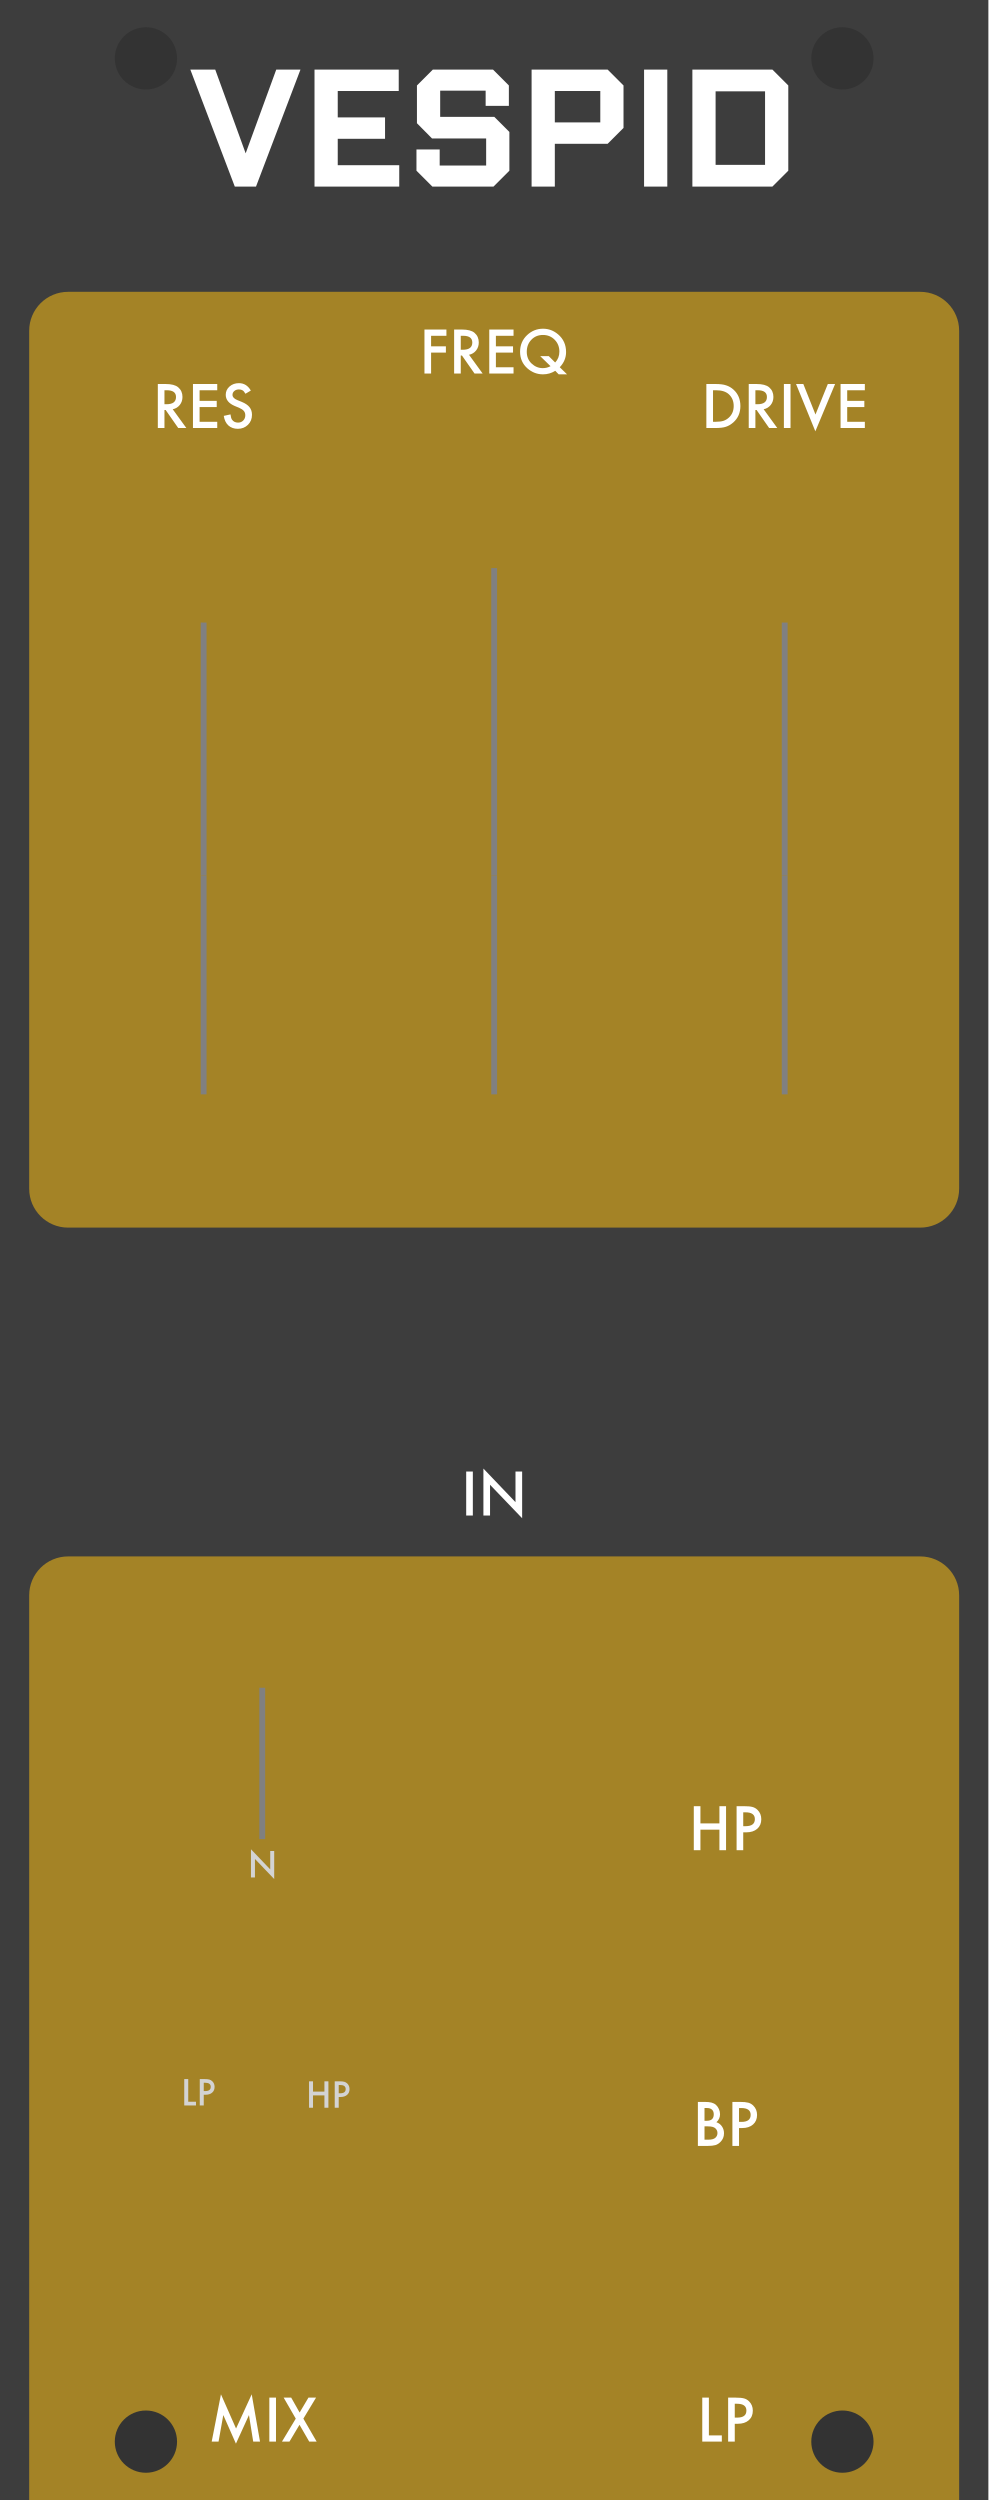
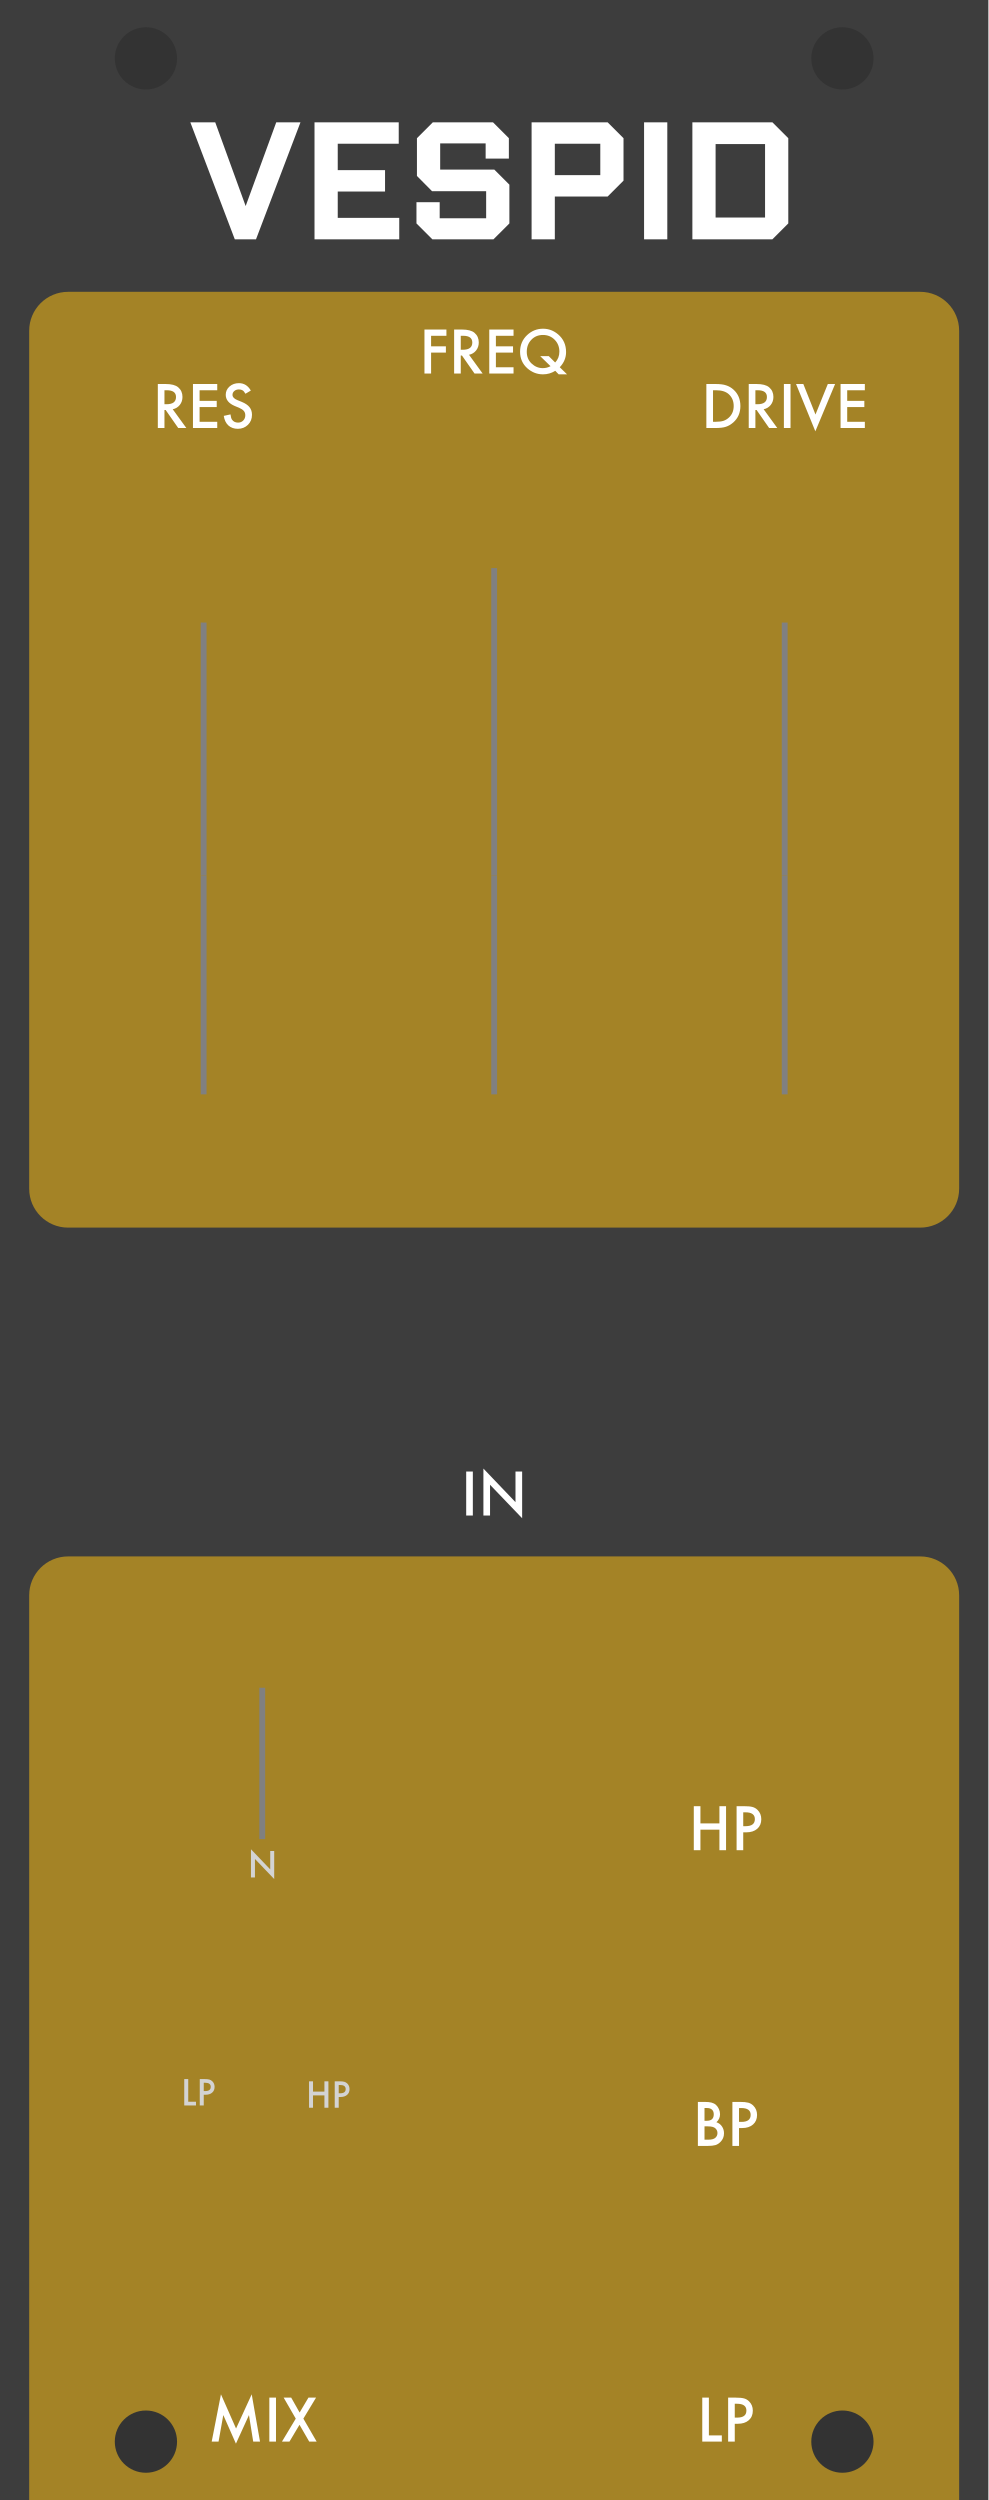
<svg xmlns="http://www.w3.org/2000/svg" version="1.1" width="50.8mm" height="128.5mm" viewBox="0 0 50.8 128.5">
  <g id="panel">
    <rect x="0" y="0" width="50.8" height="128.5" fill="#3d3d3d" />
    <rect class="zone" x="1.50" y="15.00" width="47.80" height="48.10" rx="2.00" fill="#c99c1e" fill-opacity="0.73" />
    <rect class="zone" x="1.50" y="80.00" width="47.80" height="50.50" rx="2.00" fill="#c99c1e" fill-opacity="0.73" />
    <circle cx="7.5" cy="3.0" r="1.6" fill="#333333" />
    <circle cx="43.3" cy="3.0" r="1.6" fill="#333333" />
    <circle cx="7.5" cy="125.5" r="1.6" fill="#333333" />
    <circle cx="43.3" cy="125.5" r="1.6" fill="#333333" />
    <rect x="10.317" y="32.0" width="0.3" height="13.0" fill="#808080" />
    <rect x="10.317" y="45.0" width="0.3" height="11.25" fill="#808080" />
    <rect x="25.25" y="29.2" width="0.3" height="15.8" fill="#808080" />
    <rect x="25.25" y="45.0" width="0.3" height="11.25" fill="#808080" />
    <rect x="40.183" y="32.0" width="0.3" height="13.0" fill="#808080" />
    <rect x="40.183" y="45.0" width="0.3" height="11.25" fill="#808080" />
    <rect x="13.33" y="86.75" width="0.3" height="7.78" fill="#808080" />
-     <path fill="#ffffff" d="M12.068 9.59H13.159L15.444 3.577H14.199L12.627 7.881L11.063 3.577H9.783Z M16.166 9.59H20.521V8.49H17.36V7.133H19.791V6.034H17.36V4.677H20.495V3.577H16.166Z M22.222 9.59H25.366L26.182 8.774V6.781L25.409 6.008H22.625V4.659H24.962V5.441H26.156V4.393L25.34 3.577H22.247L21.431 4.393V6.334L22.205 7.116H24.988V8.508H22.6V7.683H21.406V8.774Z M27.324 9.59H28.518V7.391H31.233L32.049 6.575V4.393L31.233 3.577H27.324ZM28.518 6.291V4.677H30.855V6.291Z M33.105 9.59H34.299V3.577H33.105Z M35.588 9.59H39.702L40.518 8.774V4.393L39.702 3.577H35.588ZM36.782 8.473V4.694H39.324V8.473Z" />
+     <path fill="#ffffff" d="M12.068 12.3H13.159L15.444 6.287H14.199L12.627 10.591L11.063 6.287H9.783Z M16.166 12.3H20.521V11.2H17.36V9.843H19.791V8.744H17.36V7.387H20.495V6.287H16.166Z M22.222 12.3H25.366L26.182 11.484V9.491L25.409 8.718H22.625V7.369H24.962V8.151H26.156V7.103L25.34 6.287H22.247L21.431 7.103V9.044L22.205 9.826H24.988V11.218H22.6V10.393H21.406V11.484Z M27.324 12.3H28.518V10.101H31.233L32.049 9.285V7.103L31.233 6.287H27.324ZM28.518 9.001V7.387H30.855V9.001Z M33.105 12.3H34.299V6.287H33.105Z M35.588 12.3H39.702L40.518 11.484V7.103L39.702 6.287H35.588ZM36.782 11.183V7.404H39.324V11.183Z" />
    <path fill="#ffffff" d="M8.878 21.036 9.578 22.0H9.161L8.515 21.074H8.453V22.0H8.112V19.738H8.512Q8.96 19.738 9.159 19.907Q9.379 20.094 9.379 20.402Q9.379 20.642 9.241 20.815Q9.104 20.988 8.878 21.036ZM8.453 20.777H8.562Q9.047 20.777 9.047 20.406Q9.047 20.059 8.575 20.059H8.453Z M11.166 20.059H10.259V20.603H11.14V20.923H10.259V21.679H11.166V22.0H9.918V19.738H11.166Z M12.893 20.075 12.616 20.239Q12.539 20.104 12.468 20.063Q12.395 20.017 12.279 20.017Q12.137 20.017 12.044 20.097Q11.95 20.176 11.95 20.296Q11.95 20.462 12.196 20.563L12.422 20.655Q12.697 20.767 12.824 20.927Q12.952 21.087 12.952 21.32Q12.952 21.632 12.744 21.836Q12.534 22.041 12.224 22.041Q11.929 22.041 11.737 21.867Q11.548 21.692 11.502 21.376L11.847 21.3Q11.871 21.499 11.929 21.575Q12.035 21.722 12.237 21.722Q12.397 21.722 12.502 21.615Q12.608 21.508 12.608 21.344Q12.608 21.278 12.589 21.223Q12.571 21.168 12.532 21.122Q12.493 21.076 12.432 21.035Q12.37 20.995 12.285 20.958L12.067 20.868Q11.603 20.671 11.603 20.293Q11.603 20.039 11.797 19.867Q11.992 19.694 12.282 19.694Q12.673 19.694 12.893 20.075Z" />
    <path fill="#ffffff" d="M22.946 17.259H22.158V17.803H22.919V18.123H22.158V19.2H21.817V16.938H22.946Z M24.108 18.236 24.808 19.2H24.391L23.745 18.274H23.683V19.2H23.342V16.938H23.742Q24.19 16.938 24.389 17.107Q24.609 17.294 24.609 17.602Q24.609 17.842 24.471 18.015Q24.334 18.188 24.108 18.236ZM23.683 17.977H23.792Q24.276 17.977 24.276 17.606Q24.276 17.259 23.805 17.259H23.683Z M26.396 17.259H25.489V17.803H26.37V18.123H25.489V18.879H26.396V19.2H25.148V16.938H26.396Z M29.146 19.241H28.716L28.539 19.059Q28.256 19.241 27.909 19.241Q27.46 19.241 27.111 18.936Q26.732 18.601 26.732 18.079Q26.732 17.568 27.09 17.227Q27.439 16.896 27.914 16.896Q28.344 16.896 28.686 17.186Q29.096 17.534 29.096 18.096Q29.096 18.535 28.772 18.876ZM28.207 18.305 28.535 18.632Q28.752 18.406 28.752 18.074Q28.752 17.709 28.51 17.463Q28.268 17.217 27.909 17.217Q27.546 17.217 27.312 17.463Q27.076 17.707 27.076 18.082Q27.076 18.449 27.319 18.681Q27.572 18.922 27.898 18.922Q28.119 18.922 28.297 18.821L27.766 18.305Z" />
    <path fill="#ffffff" d="M36.307 22.0V19.738H36.782Q37.123 19.738 37.321 19.806Q37.533 19.872 37.706 20.03Q38.056 20.349 38.056 20.869Q38.056 21.391 37.691 21.713Q37.508 21.874 37.308 21.937Q37.12 22.0 36.776 22.0ZM36.649 21.679H36.802Q37.032 21.679 37.185 21.631Q37.337 21.58 37.46 21.468Q37.712 21.238 37.712 20.869Q37.712 20.497 37.463 20.266Q37.239 20.059 36.802 20.059H36.649Z M39.252 21.036 39.952 22.0H39.534L38.888 21.074H38.827V22.0H38.485V19.738H38.885Q39.334 19.738 39.533 19.907Q39.753 20.094 39.753 20.402Q39.753 20.642 39.615 20.815Q39.477 20.988 39.252 21.036ZM38.827 20.777H38.935Q39.42 20.777 39.42 20.406Q39.42 20.059 38.948 20.059H38.827Z M40.633 19.738V22.0H40.292V19.738Z M41.291 19.738 41.916 21.306 42.55 19.738H42.924L41.909 22.17L40.917 19.738Z M44.453 20.059H43.546V20.603H44.427V20.923H43.546V21.679H44.453V22.0H43.205V19.738H44.453Z" />
    <path fill="#ffffff" d="M24.304 75.638V77.9H23.962V75.638Z M24.847 77.9V75.484L26.496 77.21V75.638H26.838V78.038L25.188 76.317V77.9Z" />
    <path fill="#ffffff" d="M36.002 93.723H36.978V92.838H37.319V95.1H36.978V94.044H36.002V95.1H35.661V92.838H36.002Z M38.202 94.182V95.1H37.861V92.838H38.248Q38.532 92.838 38.677 92.878Q38.823 92.917 38.935 93.027Q39.13 93.218 39.13 93.508Q39.13 93.818 38.922 94Q38.714 94.182 38.361 94.182ZM38.202 93.865H38.33Q38.8 93.865 38.8 93.503Q38.8 93.153 38.315 93.153H38.202Z" />
    <path fill="#ffffff" d="M35.871 110.3V108.038H36.21Q36.438 108.038 36.572 108.073Q36.709 108.109 36.802 108.192Q36.897 108.279 36.953 108.407Q37.01 108.538 37.01 108.671Q37.01 108.914 36.824 109.083Q37.004 109.144 37.108 109.298Q37.214 109.45 37.214 109.653Q37.214 109.918 37.026 110.101Q36.914 110.214 36.773 110.258Q36.619 110.3 36.388 110.3ZM36.212 109.009H36.319Q36.509 109.009 36.598 108.925Q36.687 108.841 36.687 108.677Q36.687 108.517 36.596 108.435Q36.505 108.352 36.332 108.352H36.212ZM36.212 109.979H36.423Q36.654 109.979 36.763 109.888Q36.877 109.79 36.877 109.639Q36.877 109.493 36.767 109.393Q36.66 109.295 36.385 109.295H36.212Z M37.986 109.382V110.3H37.645V108.038H38.031Q38.315 108.038 38.46 108.078Q38.607 108.117 38.718 108.227Q38.913 108.418 38.913 108.708Q38.913 109.018 38.705 109.2Q38.497 109.382 38.144 109.382ZM37.986 109.065H38.113Q38.584 109.065 38.584 108.703Q38.584 108.353 38.099 108.353H37.986Z" />
    <path fill="#ffffff" d="M10.881 125.5 11.357 123.068 12.133 124.826 12.938 123.068 13.365 125.5H13.015L12.797 124.135L12.127 125.604L11.477 124.133L11.234 125.5Z M14.186 123.238V125.5H13.844V123.238Z M15.202 124.318 14.58 123.238H14.968L15.4 124.004L15.854 123.238H16.245L15.593 124.318L16.277 125.5H15.895L15.394 124.634L14.878 125.5H14.492Z" />
    <path fill="#ffffff" d="M36.437 123.238V125.179H37.102V125.5H36.096V123.238Z M37.767 124.582V125.5H37.426V123.238H37.813Q38.097 123.238 38.242 123.278Q38.388 123.317 38.5 123.427Q38.695 123.618 38.695 123.908Q38.695 124.218 38.487 124.4Q38.279 124.582 37.925 124.582ZM37.767 124.265H37.895Q38.365 124.265 38.365 123.903Q38.365 123.553 37.88 123.553H37.767Z" />
  </g>
  <g id="values">
    <path fill="#d3d3d3" d="M9.675 106.864V108.029H10.074V108.222H9.47V106.864Z M10.473 107.67V108.222H10.268V106.864H10.5Q10.671 106.864 10.758 106.888Q10.846 106.912 10.913 106.978Q11.03 107.092 11.03 107.266Q11.03 107.452 10.905 107.561Q10.78 107.67 10.568 107.67ZM10.473 107.481H10.55Q10.832 107.481 10.832 107.264Q10.832 107.053 10.541 107.053H10.473Z" />
    <path fill="#d3d3d3" d="M12.899 96.5V95.051L13.889 96.086V95.143H14.094V96.583L13.104 95.55V96.5Z" />
    <path fill="#d3d3d3" d="M16.089 107.51H16.675V106.979H16.88V108.336H16.675V107.702H16.089V108.336H15.885V106.979H16.089Z M17.41 107.785V108.336H17.205V106.979H17.437Q17.607 106.979 17.694 107.003Q17.782 107.026 17.849 107.092Q17.966 107.207 17.966 107.381Q17.966 107.567 17.841 107.676Q17.716 107.785 17.504 107.785ZM17.41 107.595H17.486Q17.768 107.595 17.768 107.378Q17.768 107.168 17.477 107.168H17.41Z" />
  </g>
  <g id="components" style="display:none">
    <circle id="RES_PARAM#RoundBlackKnob" cx="10.467" cy="32.0" r="2" fill="#ff0000" />
    <circle id="FREQ_PARAM#RoundBigBlackKnob" cx="25.4" cy="29.2" r="2" fill="#ff0000" />
    <circle id="DRIVE_PARAM#RoundBlackKnob" cx="40.333" cy="32.0" r="2" fill="#ff0000" />
    <circle id="RES_CV_PARAM#Trimpot" cx="10.467" cy="45.0" r="2" fill="#ff0000" />
    <circle id="FREQ_CV_PARAM#Trimpot" cx="25.4" cy="45.0" r="2" fill="#ff0000" />
    <circle id="DRIVE_CV_PARAM#Trimpot" cx="40.333" cy="45.0" r="2" fill="#ff0000" />
    <circle id="RES_INPUT#PJ301MPort" cx="10.467" cy="56.25" r="2" fill="#00ff00" />
    <circle id="FREQ_INPUT#PJ301MPort" cx="25.4" cy="56.25" r="2" fill="#00ff00" />
    <circle id="DRIVE_INPUT#PJ301MPort" cx="40.333" cy="56.25" r="2" fill="#00ff00" />
    <circle id="BLEND_INPUT#PJ301MPort" cx="13.48" cy="86.75" r="2" fill="#00ff00" />
    <circle id="AUDIO_INPUT#PJ301MPort" cx="20.55" cy="69.55" r="2" fill="#00ff00" />
    <circle id="AUDIO_INPUT_R#PJ301MPort" cx="30.25" cy="69.55" r="2" fill="#00ff00" />
    <circle id="HP_OUTPUT#PJ301MPort" cx="32.45" cy="86.75" r="2" fill="#0000ff" />
    <circle id="HP_OUTPUT_R#PJ301MPort" cx="42.15" cy="86.75" r="2" fill="#0000ff" />
    <circle id="BLEND_PARAM#RoundBlackKnob" cx="13.497" cy="101.95" r="2" fill="#ff0000" />
    <circle id="BP_OUTPUT#PJ301MPort" cx="32.447" cy="101.95" r="2" fill="#0000ff" />
    <circle id="BP_OUTPUT_R#PJ301MPort" cx="42.147" cy="101.95" r="2" fill="#0000ff" />
    <circle id="MIX_OUTPUT#PJ301MPort" cx="8.65" cy="117.15" r="2" fill="#0000ff" />
    <circle id="MIX_OUTPUT_R#PJ301MPort" cx="18.35" cy="117.15" r="2" fill="#0000ff" />
    <circle id="LP_OUTPUT#PJ301MPort" cx="32.45" cy="117.15" r="2" fill="#0000ff" />
    <circle id="LP_OUTPUT_R#PJ301MPort" cx="42.15" cy="117.15" r="2" fill="#0000ff" />
  </g>
</svg>
